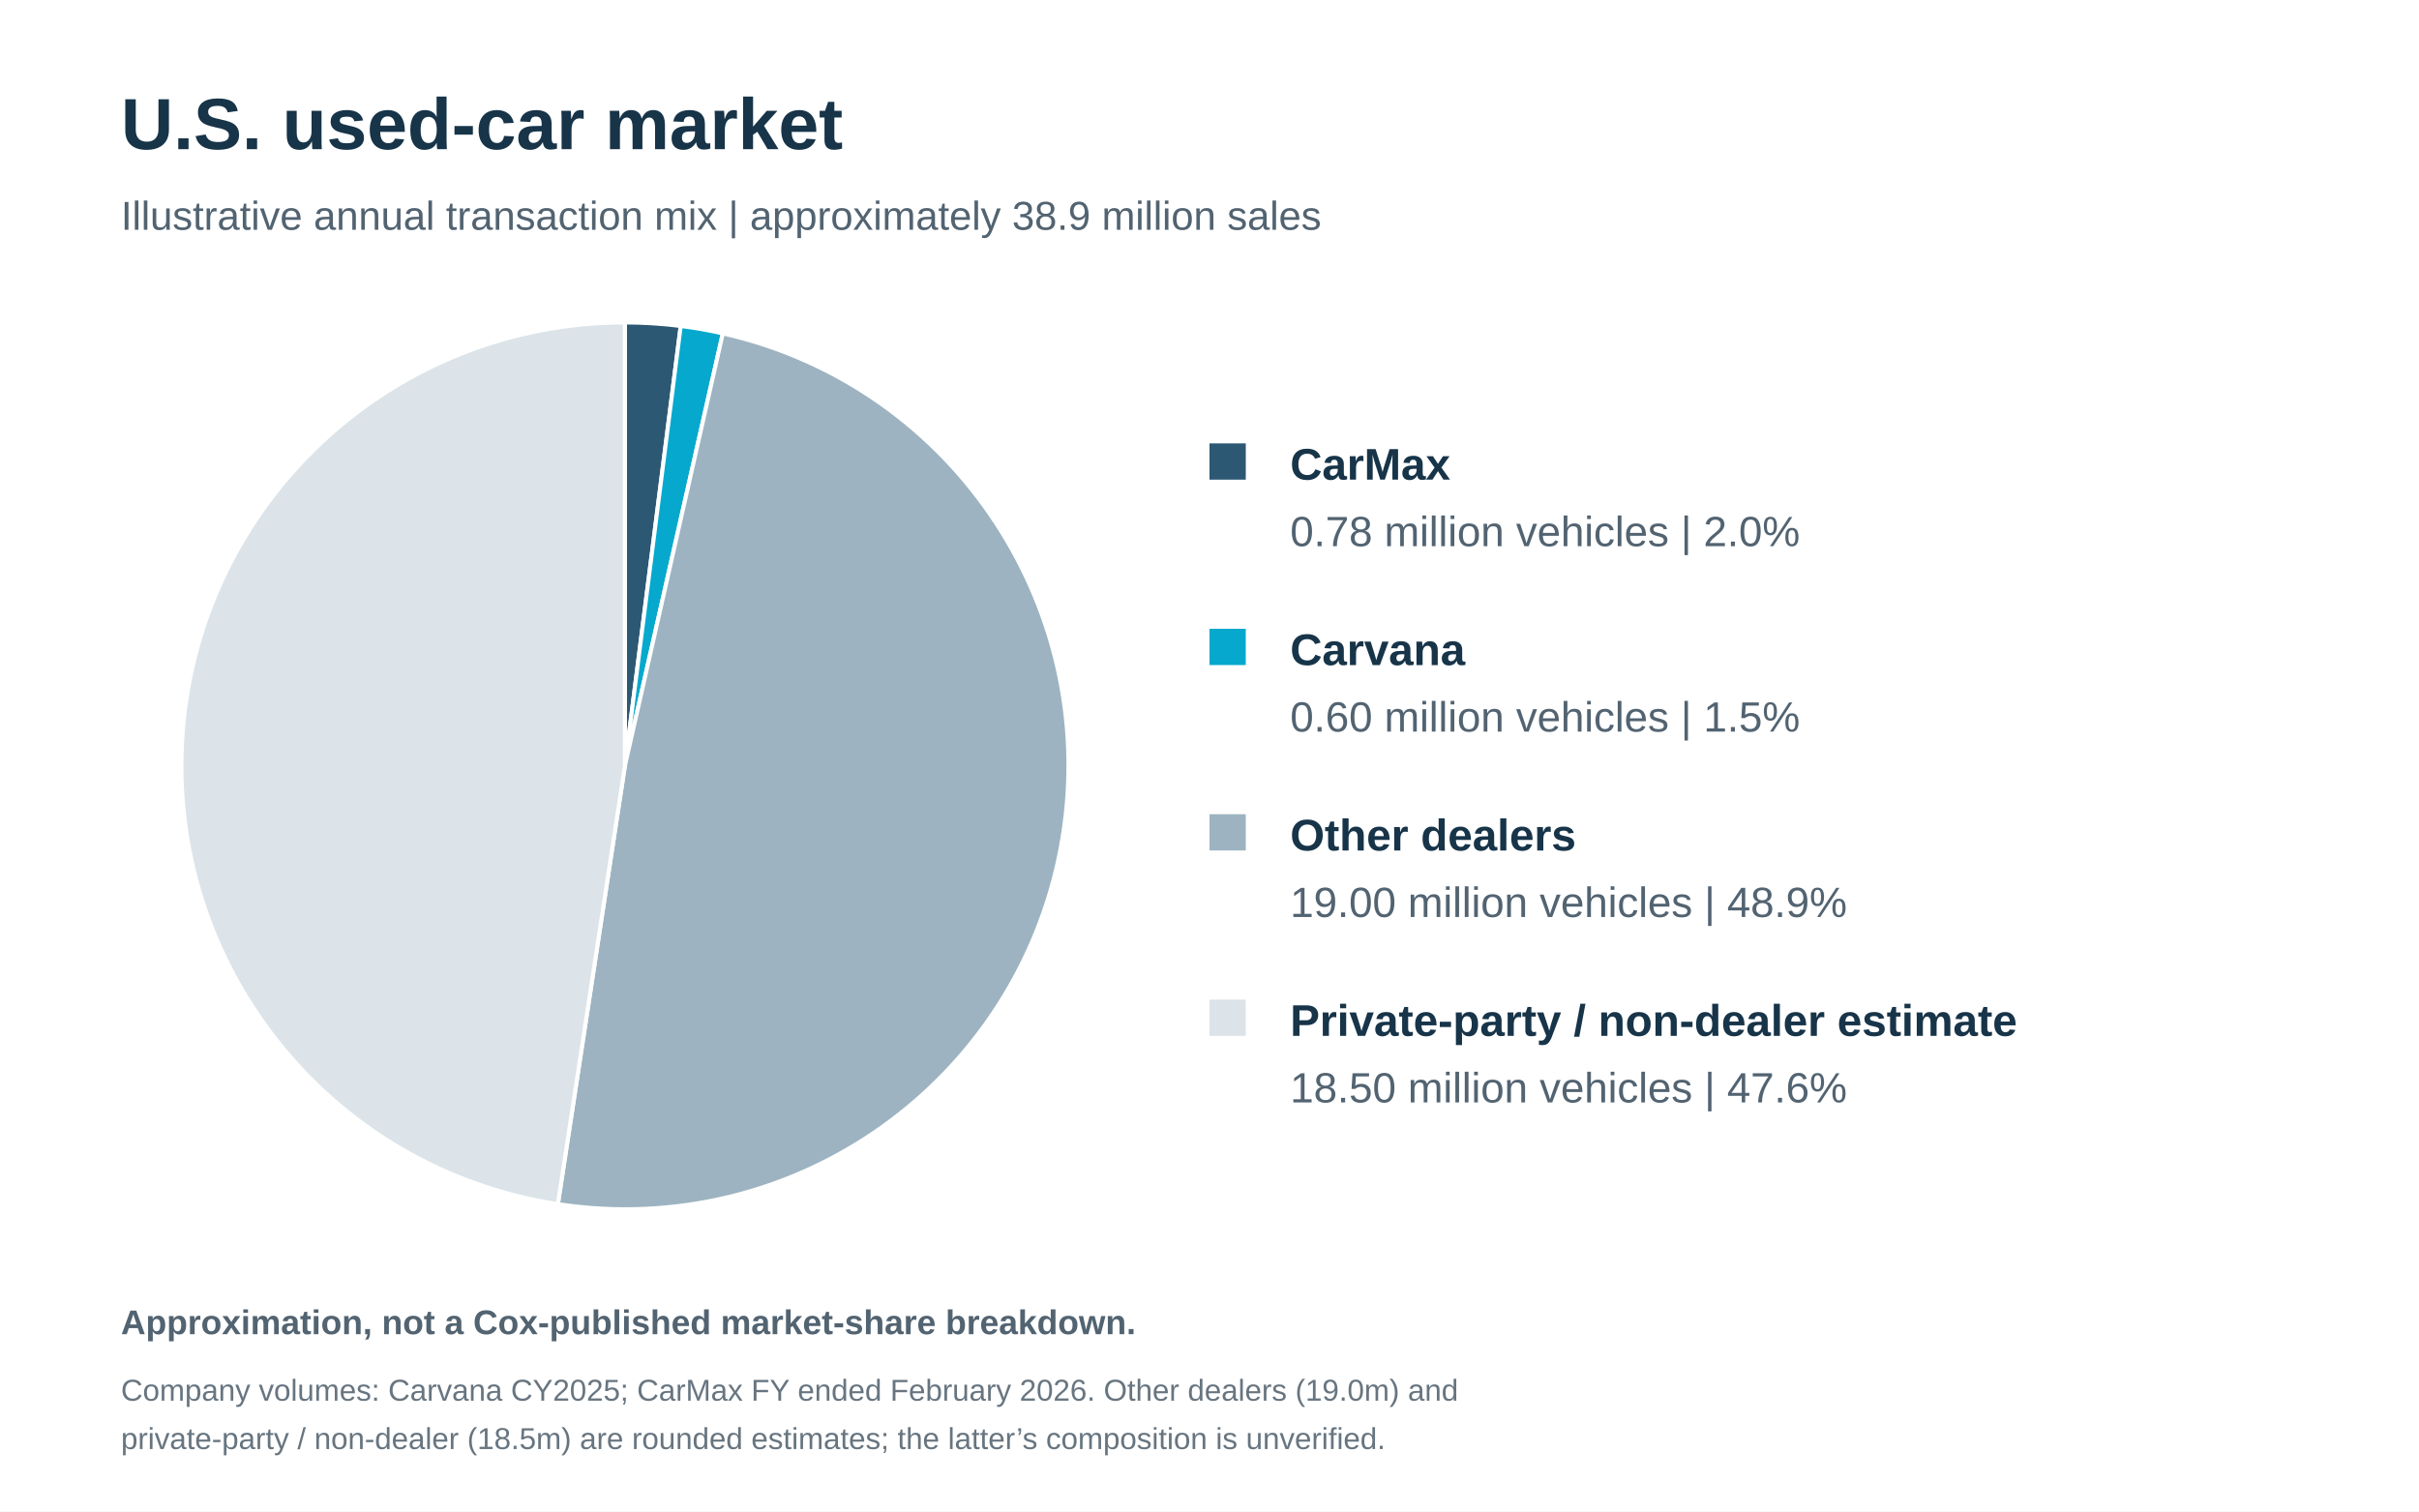
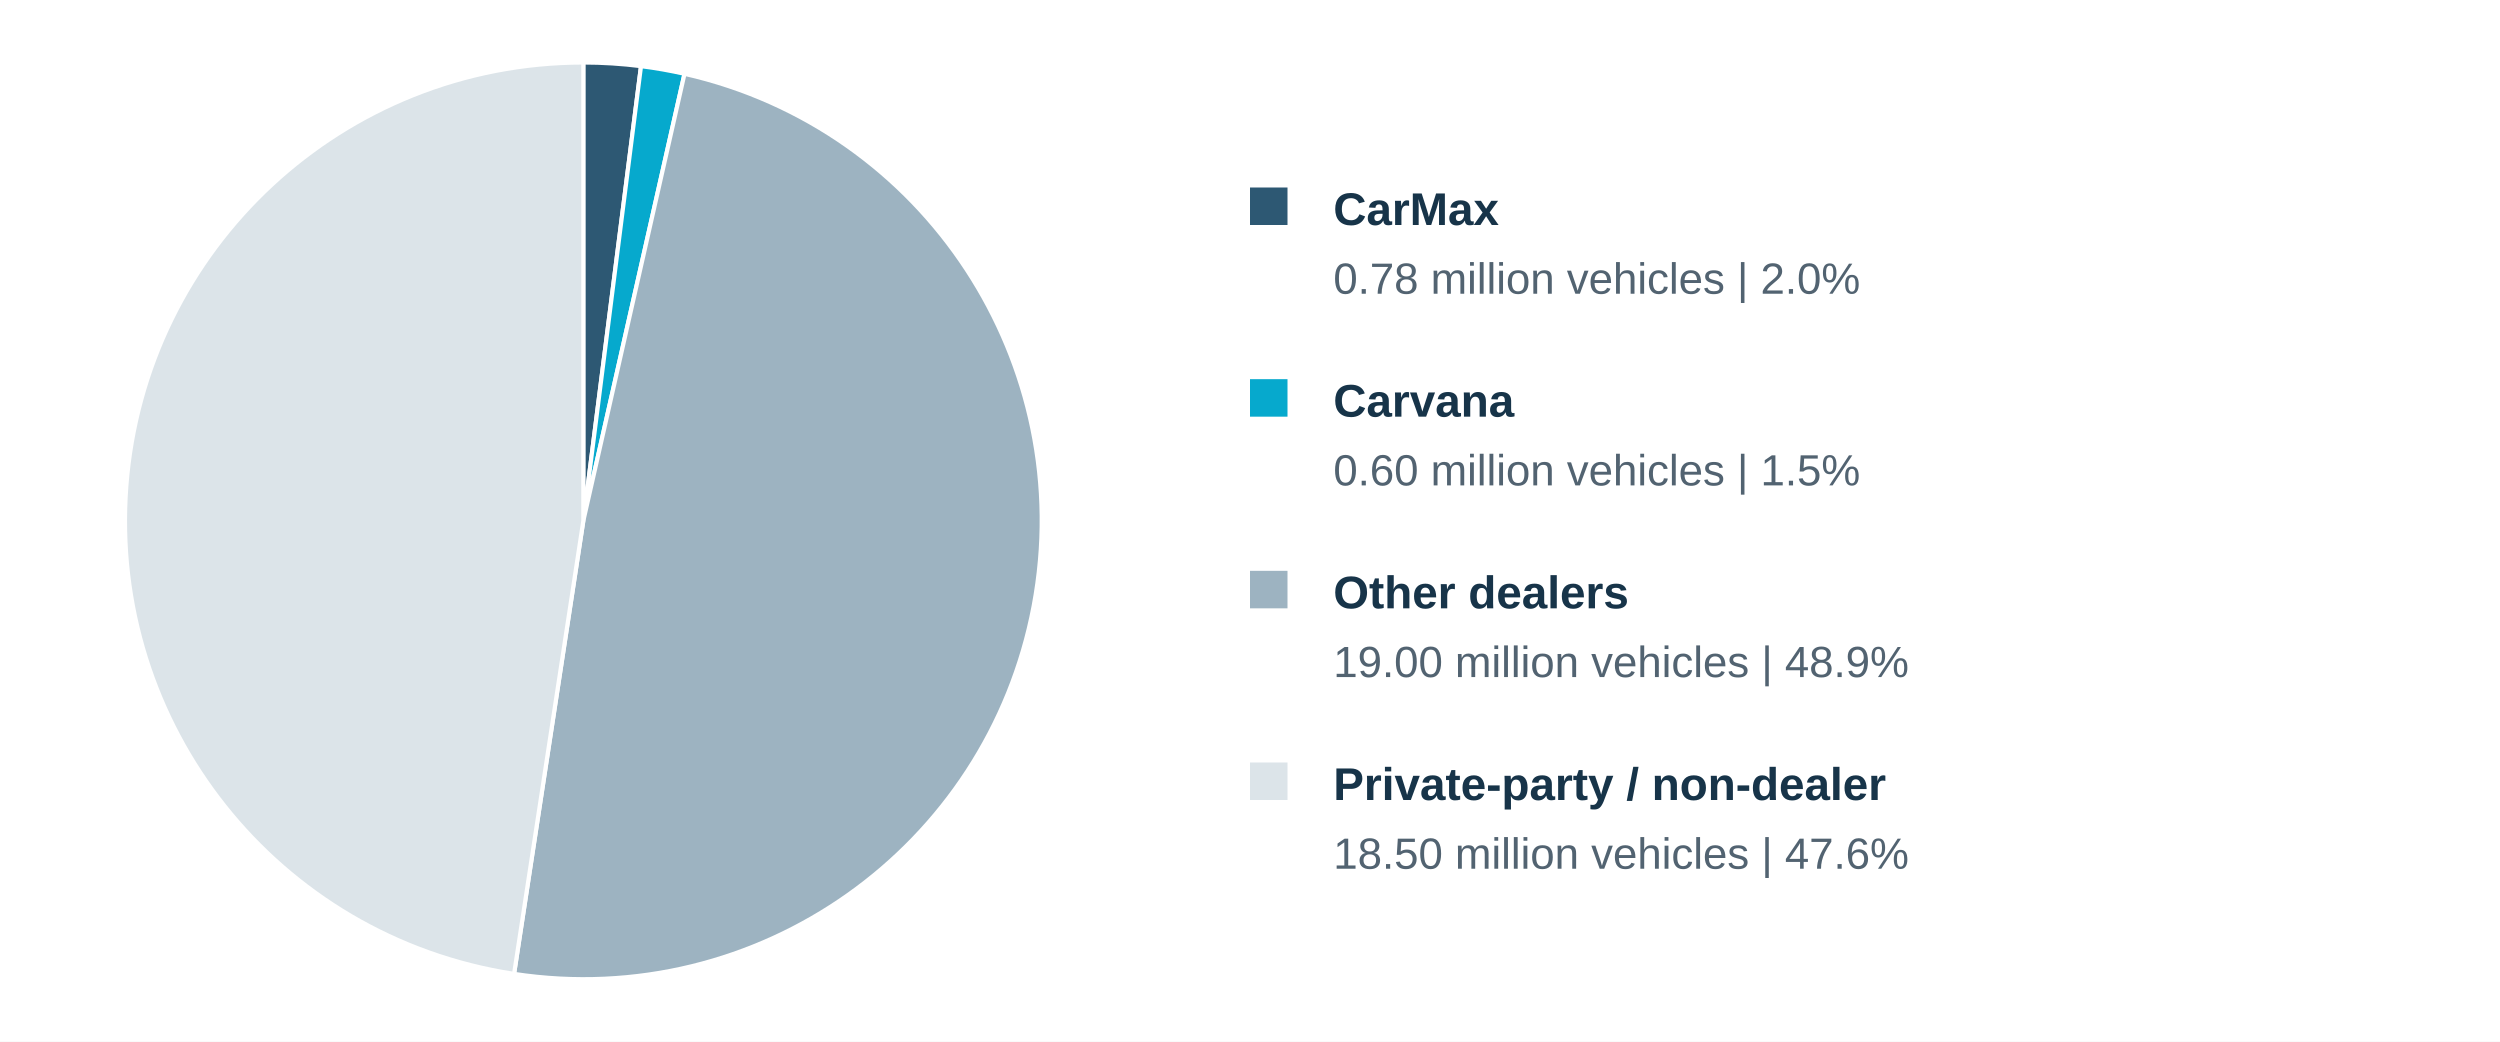
- <svg xmlns="http://www.w3.org/2000/svg" width="1200" height="750" viewBox="0 0 1200 750">
-   <rect width="1200" height="750" fill="white" />
-   <text x="60" y="74" font-family="Arial,sans-serif" font-size="36" fill="#173449" font-weight="700">U.S. used-car market</text>
-   <text x="60" y="114" font-family="Arial,sans-serif" font-size="20" fill="#526371" font-weight="400">Illustrative annual transaction mix | approximately 38.9 million sales</text>
-   <path d="M 310 380 L 310.0 160.0 A 220 220 0 0 1 337.684 161.749 Z" fill="#2D5873" stroke="white" stroke-width="2" />
-   <path d="M 310 380 L 337.684 161.749 A 220 220 0 0 1 358.568 165.428 Z" fill="#06A9CD" stroke="white" stroke-width="2" />
-   <path d="M 310 380 L 358.568 165.428 A 220 220 0 0 1 276.753 597.473 Z" fill="#9DB3C1" stroke="white" stroke-width="2" />
-   <path d="M 310 380 L 276.753 597.473 A 220 220 0 0 1 310 160.0 Z" fill="#DCE4E9" stroke="white" stroke-width="2" />
-   <rect x="600" y="220" width="18" height="18" fill="#2D5873" />
-   <text x="640" y="238" font-family="Arial,sans-serif" font-size="22" fill="#173449" font-weight="700">CarMax</text>
-   <text x="640" y="271" font-family="Arial,sans-serif" font-size="21" fill="#526371" font-weight="400">0.78 million vehicles | 2.0%</text>
-   <rect x="600" y="312" width="18" height="18" fill="#06A9CD" />
-   <text x="640" y="330" font-family="Arial,sans-serif" font-size="22" fill="#173449" font-weight="700">Carvana</text>
-   <text x="640" y="363" font-family="Arial,sans-serif" font-size="21" fill="#526371" font-weight="400">0.60 million vehicles | 1.5%</text>
-   <rect x="600" y="404" width="18" height="18" fill="#9DB3C1" />
-   <text x="640" y="422" font-family="Arial,sans-serif" font-size="22" fill="#173449" font-weight="700">Other dealers</text>
-   <text x="640" y="455" font-family="Arial,sans-serif" font-size="21" fill="#526371" font-weight="400">19.00 million vehicles | 48.9%</text>
-   <rect x="600" y="496" width="18" height="18" fill="#DCE4E9" />
-   <text x="640" y="514" font-family="Arial,sans-serif" font-size="22" fill="#173449" font-weight="700">Private-party / non-dealer estimate</text>
-   <text x="640" y="547" font-family="Arial,sans-serif" font-size="21" fill="#526371" font-weight="400">18.50 million vehicles | 47.6%</text>
-   <text x="60" y="662" font-family="Arial,sans-serif" font-size="17" fill="#526371" font-weight="700">Approximation, not a Cox-published market-share breakdown.</text>
-   <text x="60" y="695" font-family="Arial,sans-serif" font-size="15" fill="#677580" font-weight="400">Company volumes: Carvana CY2025; CarMax FY ended February 2026. Other dealers (19.0m) and</text>
-   <text x="60" y="719" font-family="Arial,sans-serif" font-size="15" fill="#677580" font-weight="400">private-party / non-dealer (18.5m) are rounded estimates; the latter’s composition is unverified.</text>
+ <svg xmlns="http://www.w3.org/2000/svg" width="1200" height="500" viewBox="0 0 1200 500">
+   <rect width="1200" height="500" fill="white" />
+   <path d="M 280 250 L 280.0 30.0 A 220 220 0 0 1 307.684 31.749 Z" fill="#2D5873" stroke="white" stroke-width="2" />
+   <path d="M 280 250 L 307.684 31.749 A 220 220 0 0 1 328.568 35.428 Z" fill="#06A9CD" stroke="white" stroke-width="2" />
+   <path d="M 280 250 L 328.568 35.428 A 220 220 0 0 1 246.753 467.473 Z" fill="#9DB3C1" stroke="white" stroke-width="2" />
+   <path d="M 280 250 L 246.753 467.473 A 220 220 0 0 1 280 30.0 Z" fill="#DCE4E9" stroke="white" stroke-width="2" />
+   <rect x="600" y="90" width="18" height="18" fill="#2D5873" />
+   <text x="640" y="108" font-family="Arial,sans-serif" font-size="22" fill="#173449" font-weight="700">CarMax</text>
+   <text x="640" y="141" font-family="Arial,sans-serif" font-size="21" fill="#526371" font-weight="400">0.78 million vehicles | 2.0%</text>
+   <rect x="600" y="182" width="18" height="18" fill="#06A9CD" />
+   <text x="640" y="200" font-family="Arial,sans-serif" font-size="22" fill="#173449" font-weight="700">Carvana</text>
+   <text x="640" y="233" font-family="Arial,sans-serif" font-size="21" fill="#526371" font-weight="400">0.60 million vehicles | 1.5%</text>
+   <rect x="600" y="274" width="18" height="18" fill="#9DB3C1" />
+   <text x="640" y="292" font-family="Arial,sans-serif" font-size="22" fill="#173449" font-weight="700">Other dealers</text>
+   <text x="640" y="325" font-family="Arial,sans-serif" font-size="21" fill="#526371" font-weight="400">19.00 million vehicles | 48.9%</text>
+   <rect x="600" y="366" width="18" height="18" fill="#DCE4E9" />
+   <text x="640" y="384" font-family="Arial,sans-serif" font-size="22" fill="#173449" font-weight="700">Private-party / non-dealer</text>
+   <text x="640" y="417" font-family="Arial,sans-serif" font-size="21" fill="#526371" font-weight="400">18.50 million vehicles | 47.6%</text>
</svg>
